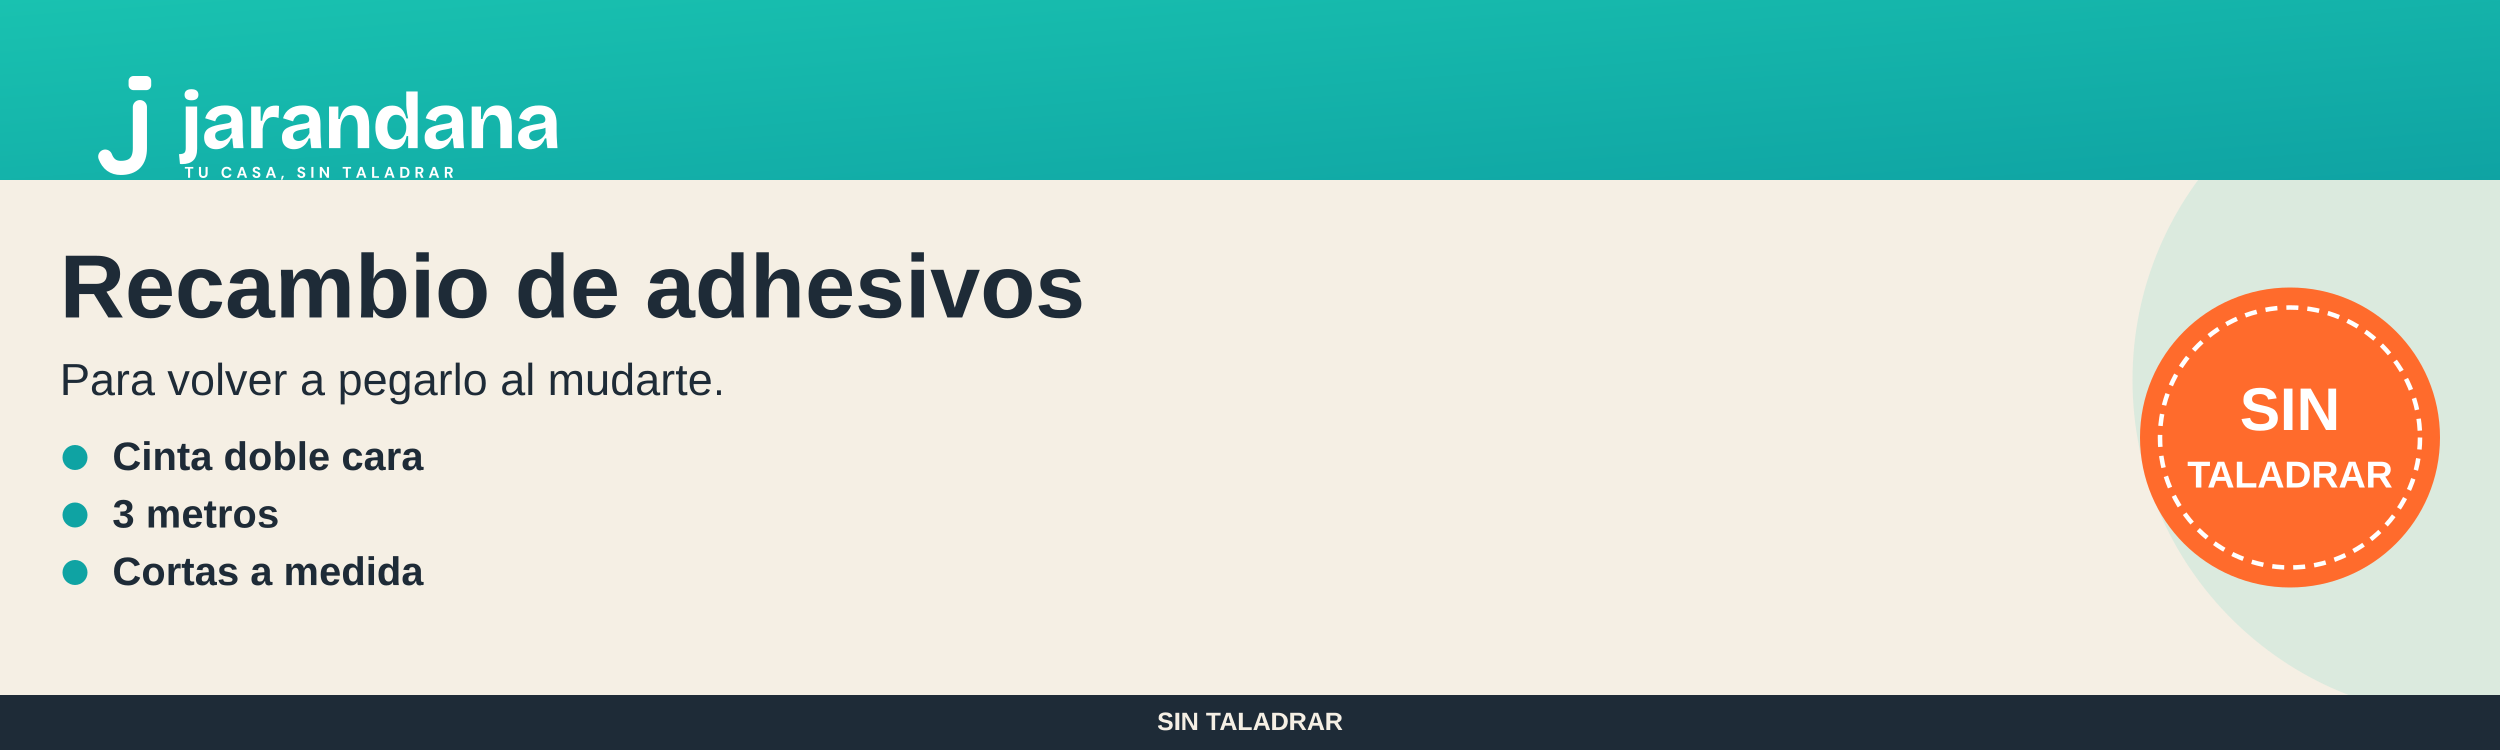
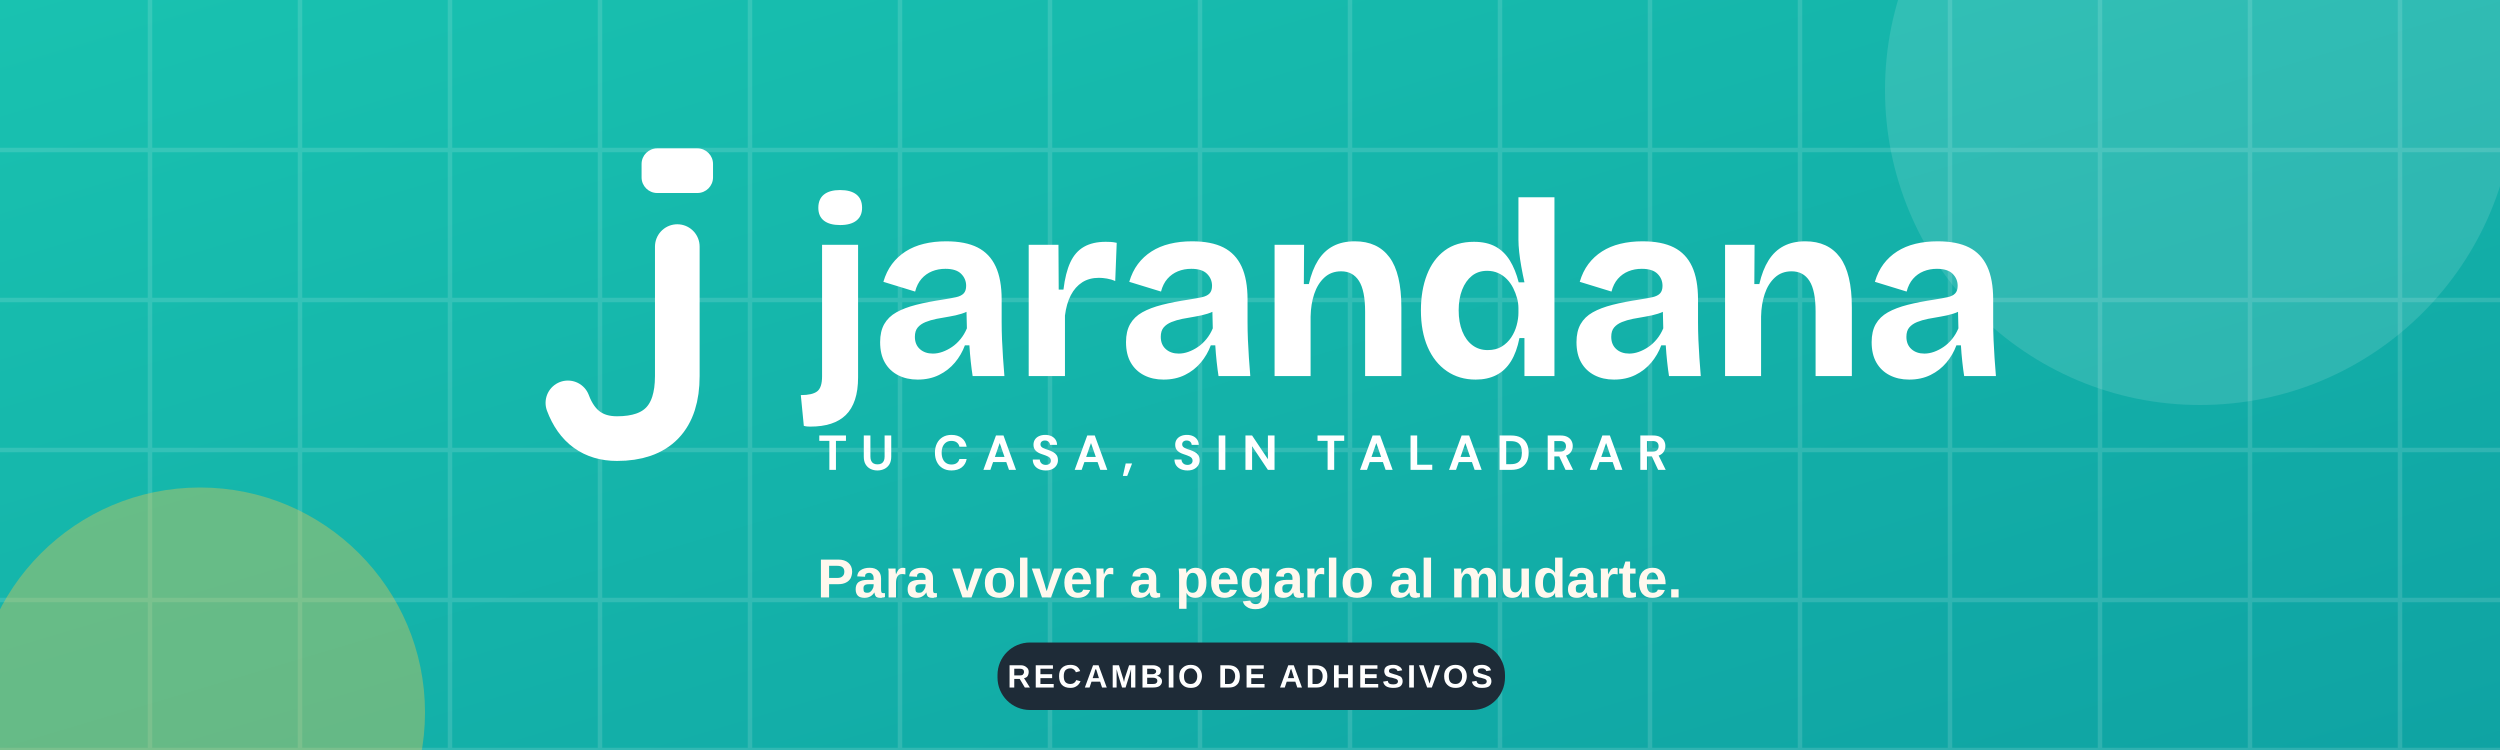
<svg xmlns="http://www.w3.org/2000/svg" viewBox="0 0 100 30" width="400" height="120">
  <defs>
    <linearGradient id="grecambio" x1="0" y1="0" x2="1" y2="1">
      <stop offset="0" stop-color="#19C2B0" />
      <stop offset="1" stop-color="#0FA3A3" />
    </linearGradient>
  </defs>
-   <rect x="0" y="0" width="100" height="30" fill="#F5EFE4" />
-   <circle cx="98.8" cy="15.2" r="13.5" fill="#19C2B0" opacity=".12" />
-   <rect x="0" y="0" width="100" height="7.2" fill="url(#grecambio)" />
-   <svg x="2.4" y="2.0" width="20.9" height="5.7" viewBox="0 0 739 200">
+   <rect x="0" y="0" width="100" height="30" fill="url(#grecambio)" />
+   <clipPath id="crecambio00">
+     <rect x="0" y="0" width="100" height="30" />
+   </clipPath>
+   <g clip-path="url(#crecambio00)" stroke="#fff" stroke-width="0.18" opacity=".13">
+     <path d="M6.0,0 V30" />
+     <path d="M12.0,0 V30" />
+     <path d="M18.0,0 V30" />
+     <path d="M24.0,0 V30" />
+     <path d="M30.0,0 V30" />
+     <path d="M36.0,0 V30" />
+     <path d="M42.0,0 V30" />
+     <path d="M48.0,0 V30" />
+     <path d="M54.0,0 V30" />
+     <path d="M60.0,0 V30" />
+     <path d="M66.0,0 V30" />
+     <path d="M72.0,0 V30" />
+     <path d="M78.0,0 V30" />
+     <path d="M84.0,0 V30" />
+     <path d="M90.0,0 V30" />
+     <path d="M96.0,0 V30" />
+     <path d="M0,6.0 H100" />
+     <path d="M0,12.0 H100" />
+     <path d="M0,18.0 H100" />
+     <path d="M0,24.0 H100" />
+     <path d="M0,30.0 H100" />
+   </g>
+   <circle cx="88.0" cy="3.6" r="12.6" fill="#fff" opacity=".12" />
+   <circle cx="8.0" cy="28.5" r="9.0" fill="#FFC845" opacity=".35" />
+   <svg x="17.0" y="2.7" width="66.0" height="17.9" viewBox="0 0 739 200">
    <g fill="none" stroke-linecap="round" stroke-linejoin="round">
      <rect x="97" y="36" width="32" height="20" rx="7" fill="#FFFFFF" stroke="none" />
      <path d="M113 80 V138 Q113 166 86 166 Q70 166 64 150" stroke="#FFFFFF" stroke-width="20" />
    </g>
    <path transform="translate(170.0,138.0)" fill="#FFFFFF" d="M2.576 22.624Q1.904 22.624 1.176 22.568Q0.448 22.512 -0.336 22.288L-1.68 8.512Q3.472 8.512 5.656 6.832Q7.84 5.152 7.84 0.112V-58.8H23.968V0.56Q23.968 6.384 22.568 10.584Q21.168 14.784 18.48 17.416Q15.792 20.048 11.816 21.336Q7.84 22.624 2.576 22.624ZM15.904 -67.648Q11.2 -67.648 8.68 -69.608Q6.16 -71.568 6.16 -75.376Q6.16 -79.296 8.68 -81.312Q11.2 -83.328 15.904 -83.328Q20.72 -83.328 23.24 -81.312Q25.76 -79.296 25.76 -75.376Q25.76 -71.68 23.24 -69.664Q20.72 -67.648 15.904 -67.648Z M50.64 1.568Q45.712 1.568 41.904 -0.392Q38.096 -2.352 35.968 -6.048Q33.84 -9.744 33.84 -15.232Q33.84 -20.048 35.688 -23.296Q37.536 -26.544 41.12 -28.56Q44.704 -30.576 49.968 -31.92Q55.232 -33.264 61.952 -34.272Q65.536 -34.832 67.832 -35.336Q70.128 -35.84 71.248 -37.016Q72.368 -38.192 72.368 -40.432Q72.368 -43.568 70.128 -45.808Q67.888 -48.048 63.072 -48.048Q59.824 -48.048 57.08 -46.928Q54.336 -45.808 52.376 -43.568Q50.416 -41.328 49.52 -37.856L35.296 -42.224Q36.64 -46.816 39.16 -50.176Q41.68 -53.536 45.264 -55.832Q48.848 -58.128 53.44 -59.248Q58.032 -60.368 63.408 -60.368Q72.032 -60.368 77.464 -57.624Q82.896 -54.88 85.584 -49.112Q88.272 -43.344 88.272 -34.272V-24.192Q88.272 -20.272 88.44 -16.24Q88.608 -12.208 88.888 -8.12Q89.168 -4.032 89.504 0.0H75.28Q74.832 -2.8 74.44 -6.44Q74.048 -10.08 73.824 -13.776H71.808Q70.24 -9.52 67.328 -6.048Q64.416 -2.576 60.216 -0.504Q56.016 1.568 50.64 1.568ZM57.472 -10.08Q59.6 -10.08 61.784 -10.864Q63.968 -11.648 66.04 -13.048Q68.112 -14.448 69.848 -16.576Q71.584 -18.704 72.704 -21.392L72.48 -30.8L75.056 -30.24Q73.04 -28.784 70.352 -27.944Q67.664 -27.104 64.808 -26.656Q61.952 -26.208 59.152 -25.648Q56.352 -25.088 54.168 -24.192Q51.984 -23.296 50.696 -21.784Q49.408 -20.272 49.408 -17.584Q49.408 -14.112 51.648 -12.096Q53.888 -10.08 57.472 -10.08Z M100.384 0.0V-28.448V-58.8H113.712L113.824 -38.752H115.952Q116.848 -46.256 119.032 -50.96Q121.216 -55.664 125.136 -57.904Q129.056 -60.144 134.88 -60.144Q135.888 -60.144 137.064 -60.088Q138.24 -60.032 139.808 -59.696L139.136 -42.56Q137.456 -43.344 135.44 -43.68Q133.424 -44.016 131.856 -44.016Q127.488 -44.016 124.352 -42.0Q121.216 -39.984 119.256 -36.232Q117.296 -32.48 116.624 -27.104V0.0Z M160.768 1.568Q155.84 1.568 152.032 -0.392Q148.224 -2.352 146.096 -6.048Q143.968 -9.744 143.968 -15.232Q143.968 -20.048 145.816 -23.296Q147.664 -26.544 151.248 -28.56Q154.832 -30.576 160.096 -31.92Q165.36 -33.264 172.08 -34.272Q175.664 -34.832 177.96 -35.336Q180.256 -35.84 181.376 -37.016Q182.496 -38.192 182.496 -40.432Q182.496 -43.568 180.256 -45.808Q178.016 -48.048 173.2 -48.048Q169.952 -48.048 167.208 -46.928Q164.464 -45.808 162.504 -43.568Q160.544 -41.328 159.648 -37.856L145.424 -42.224Q146.768 -46.816 149.288 -50.176Q151.808 -53.536 155.392 -55.832Q158.976 -58.128 163.568 -59.248Q168.16 -60.368 173.536 -60.368Q182.16 -60.368 187.592 -57.624Q193.024 -54.88 195.712 -49.112Q198.4 -43.344 198.4 -34.272V-24.192Q198.4 -20.272 198.568 -16.24Q198.736 -12.208 199.016 -8.12Q199.296 -4.032 199.632 0.0H185.408Q184.96 -2.8 184.568 -6.44Q184.176 -10.08 183.952 -13.776H181.936Q180.368 -9.52 177.456 -6.048Q174.544 -2.576 170.344 -0.504Q166.144 1.568 160.768 1.568ZM167.6 -10.08Q169.728 -10.08 171.912 -10.864Q174.096 -11.648 176.168 -13.048Q178.24 -14.448 179.976 -16.576Q181.712 -18.704 182.832 -21.392L182.608 -30.8L185.184 -30.24Q183.168 -28.784 180.48 -27.944Q177.792 -27.104 174.936 -26.656Q172.08 -26.208 169.28 -25.648Q166.48 -25.088 164.296 -24.192Q162.112 -23.296 160.824 -21.784Q159.536 -20.272 159.536 -17.584Q159.536 -14.112 161.776 -12.096Q164.016 -10.08 167.6 -10.08Z M210.512 0.0V-35.616V-58.8H223.728L223.616 -41.216H225.856Q227.312 -47.6 230.0 -51.856Q232.688 -56.112 236.776 -58.24Q240.864 -60.368 246.464 -60.368Q256.656 -60.368 261.976 -53.2Q267.296 -46.032 267.296 -30.688V0.0H251.056V-28.896Q251.056 -38.304 248.312 -42.616Q245.568 -46.928 240.304 -46.928Q235.824 -46.928 232.8 -44.128Q229.776 -41.328 228.264 -36.792Q226.752 -32.256 226.64 -26.656V0.0Z M300.576 1.568Q293.184 1.568 287.64 -2.24Q282.096 -6.048 279.072 -12.992Q276.048 -19.936 276.048 -29.456Q276.048 -38.416 278.736 -45.36Q281.424 -52.304 286.688 -56.224Q291.952 -60.144 299.792 -60.144Q305.504 -60.144 309.424 -58.016Q313.344 -55.888 315.864 -51.8Q318.384 -47.712 319.84 -42.0H322.416Q321.632 -45.584 321.016 -49.0Q320.4 -52.416 320.064 -55.552Q319.728 -58.688 319.728 -61.04V-80.08H335.856V-28.896V0.0H322.416V-17.024H320.176Q318.944 -10.752 316.368 -6.608Q313.792 -2.464 309.816 -0.448Q305.84 1.568 300.576 1.568ZM305.952 -11.648Q309.648 -11.648 312.224 -13.216Q314.8 -14.784 316.48 -17.304Q318.16 -19.824 318.944 -22.792Q319.728 -25.76 319.728 -28.336V-30.464Q319.728 -32.592 319.112 -34.888Q318.496 -37.184 317.376 -39.424Q316.256 -41.664 314.576 -43.4Q312.896 -45.136 310.656 -46.144Q308.416 -47.152 305.728 -47.152Q301.696 -47.152 298.896 -44.912Q296.096 -42.672 294.528 -38.696Q292.96 -34.72 292.96 -29.456Q292.96 -24.08 294.584 -20.048Q296.208 -16.016 299.12 -13.832Q302.032 -11.648 305.952 -11.648Z M362.528 1.568Q357.6 1.568 353.792 -0.392Q349.984 -2.352 347.856 -6.048Q345.728 -9.744 345.728 -15.232Q345.728 -20.048 347.576 -23.296Q349.424 -26.544 353.008 -28.56Q356.592 -30.576 361.856 -31.92Q367.12 -33.264 373.84 -34.272Q377.424 -34.832 379.72 -35.336Q382.016 -35.84 383.136 -37.016Q384.256 -38.192 384.256 -40.432Q384.256 -43.568 382.016 -45.808Q379.776 -48.048 374.96 -48.048Q371.712 -48.048 368.968 -46.928Q366.224 -45.808 364.264 -43.568Q362.304 -41.328 361.408 -37.856L347.184 -42.224Q348.528 -46.816 351.048 -50.176Q353.568 -53.536 357.152 -55.832Q360.736 -58.128 365.328 -59.248Q369.92 -60.368 375.296 -60.368Q383.92 -60.368 389.352 -57.624Q394.784 -54.88 397.472 -49.112Q400.16 -43.344 400.16 -34.272V-24.192Q400.16 -20.272 400.328 -16.24Q400.496 -12.208 400.776 -8.12Q401.056 -4.032 401.392 0.0H387.168Q386.72 -2.8 386.328 -6.44Q385.936 -10.08 385.712 -13.776H383.696Q382.128 -9.52 379.216 -6.048Q376.304 -2.576 372.104 -0.504Q367.904 1.568 362.528 1.568ZM369.36 -10.08Q371.488 -10.08 373.672 -10.864Q375.856 -11.648 377.928 -13.048Q380.0 -14.448 381.736 -16.576Q383.472 -18.704 384.592 -21.392L384.368 -30.8L386.944 -30.24Q384.928 -28.784 382.24 -27.944Q379.552 -27.104 376.696 -26.656Q373.84 -26.208 371.04 -25.648Q368.24 -25.088 366.056 -24.192Q363.872 -23.296 362.584 -21.784Q361.296 -20.272 361.296 -17.584Q361.296 -14.112 363.536 -12.096Q365.776 -10.08 369.36 -10.08Z M412.272 0.0V-35.616V-58.8H425.488L425.376 -41.216H427.616Q429.072 -47.6 431.76 -51.856Q434.448 -56.112 438.536 -58.24Q442.624 -60.368 448.224 -60.368Q458.416 -60.368 463.736 -53.2Q469.056 -46.032 469.056 -30.688V0.0H452.816V-28.896Q452.816 -38.304 450.072 -42.616Q447.328 -46.928 442.064 -46.928Q437.584 -46.928 434.56 -44.128Q431.536 -41.328 430.024 -36.792Q428.512 -32.256 428.4 -26.656V0.0Z M494.72 1.568Q489.792 1.568 485.984 -0.392Q482.176 -2.352 480.048 -6.048Q477.92 -9.744 477.92 -15.232Q477.92 -20.048 479.768 -23.296Q481.616 -26.544 485.2 -28.56Q488.784 -30.576 494.048 -31.92Q499.312 -33.264 506.032 -34.272Q509.616 -34.832 511.912 -35.336Q514.208 -35.84 515.328 -37.016Q516.448 -38.192 516.448 -40.432Q516.448 -43.568 514.208 -45.808Q511.968 -48.048 507.152 -48.048Q503.904 -48.048 501.16 -46.928Q498.416 -45.808 496.456 -43.568Q494.496 -41.328 493.6 -37.856L479.376 -42.224Q480.72 -46.816 483.24 -50.176Q485.76 -53.536 489.344 -55.832Q492.928 -58.128 497.52 -59.248Q502.112 -60.368 507.488 -60.368Q516.112 -60.368 521.544 -57.624Q526.976 -54.88 529.664 -49.112Q532.352 -43.344 532.352 -34.272V-24.192Q532.352 -20.272 532.52 -16.24Q532.688 -12.208 532.968 -8.12Q533.248 -4.032 533.584 0.0H519.36Q518.912 -2.8 518.52 -6.44Q518.128 -10.08 517.904 -13.776H515.888Q514.32 -9.52 511.408 -6.048Q508.496 -2.576 504.296 -0.504Q500.096 1.568 494.72 1.568ZM501.552 -10.08Q503.68 -10.08 505.864 -10.864Q508.048 -11.648 510.12 -13.048Q512.192 -14.448 513.928 -16.576Q515.664 -18.704 516.784 -21.392L516.56 -30.8L519.136 -30.24Q517.12 -28.784 514.432 -27.944Q511.744 -27.104 508.888 -26.656Q506.032 -26.208 503.232 -25.648Q500.432 -25.088 498.248 -24.192Q496.064 -23.296 494.776 -21.784Q493.488 -20.272 493.488 -17.584Q493.488 -14.112 495.728 -12.096Q497.968 -10.08 501.552 -10.08Z" />
    <path transform="translate(176.0,180.0)" fill="#FFFFFF" d="M5.104 0.0V-13.002H0.594V-15.4H12.54V-13.002H8.052V0.0Z M26.614 0.264Q24.92 0.264 23.534 -0.418Q22.148 -1.1 21.334 -2.464Q20.52 -3.828 20.52 -5.94V-15.4H23.49V-5.918Q23.49 -4.774 23.864 -3.993Q24.238 -3.212 24.953 -2.838Q25.668 -2.464 26.658 -2.464Q27.67 -2.464 28.385 -2.838Q29.1 -3.212 29.474 -3.993Q29.848 -4.774 29.848 -5.918V-15.4H32.818V-5.94Q32.818 -3.828 31.982 -2.464Q31.146 -1.1 29.727 -0.418Q28.308 0.264 26.614 0.264Z  M59.8 0.264Q57.49 0.264 55.829 -0.737Q54.168 -1.738 53.277 -3.531Q52.386 -5.324 52.386 -7.678Q52.386 -10.032 53.277 -11.836Q54.168 -13.64 55.829 -14.652Q57.49 -15.664 59.8 -15.664Q62.594 -15.664 64.376 -14.278Q66.158 -12.892 66.598 -10.362H63.364Q63.078 -11.594 62.165 -12.287Q61.252 -12.98 59.778 -12.98Q58.414 -12.98 57.435 -12.331Q56.456 -11.682 55.928 -10.505Q55.4 -9.328 55.4 -7.678Q55.4 -6.05 55.928 -4.862Q56.456 -3.674 57.435 -3.036Q58.414 -2.398 59.778 -2.398Q61.252 -2.398 62.154 -3.047Q63.056 -3.696 63.342 -4.862H66.598Q66.158 -2.464 64.376 -1.1Q62.594 0.264 59.8 0.264Z M74.094 0.0 79.726 -15.4H83.092L88.702 0.0H85.556L81.398 -12.012L77.218 0.0ZM76.58 -3.498 77.372 -5.808H85.204L85.974 -3.498Z M102.028 0.264Q100.356 0.264 99.047 -0.308Q97.738 -0.88 96.979 -1.98Q96.22 -3.08 96.198 -4.642H99.344Q99.366 -3.96 99.696 -3.41Q100.026 -2.86 100.609 -2.541Q101.192 -2.222 102.006 -2.222Q102.71 -2.222 103.227 -2.453Q103.744 -2.684 104.03 -3.102Q104.316 -3.52 104.316 -4.092Q104.316 -4.752 103.997 -5.192Q103.678 -5.632 103.117 -5.94Q102.556 -6.248 101.819 -6.501Q101.082 -6.754 100.268 -7.04Q98.442 -7.634 97.485 -8.624Q96.528 -9.614 96.528 -11.242Q96.528 -12.628 97.199 -13.618Q97.87 -14.608 99.058 -15.136Q100.246 -15.664 101.764 -15.664Q103.326 -15.664 104.503 -15.125Q105.68 -14.586 106.373 -13.574Q107.066 -12.562 107.088 -11.198H103.92Q103.898 -11.704 103.623 -12.155Q103.348 -12.606 102.864 -12.881Q102.38 -13.156 101.72 -13.156Q101.148 -13.178 100.675 -12.98Q100.202 -12.782 99.927 -12.397Q99.652 -12.012 99.652 -11.44Q99.652 -10.89 99.927 -10.516Q100.202 -10.142 100.686 -9.867Q101.17 -9.592 101.83 -9.361Q102.49 -9.13 103.26 -8.888Q104.404 -8.492 105.372 -7.953Q106.34 -7.414 106.912 -6.556Q107.484 -5.698 107.484 -4.29Q107.484 -3.08 106.846 -2.046Q106.208 -1.012 105.009 -0.374Q103.81 0.264 102.028 0.264Z M114.98 0.0 120.612 -15.4H123.978L129.588 0.0H126.442L122.284 -12.012L118.104 0.0ZM117.466 -3.498 118.258 -5.808H126.09L126.86 -3.498Z M136.578 2.706 137.832 -2.882H140.692L138.514 2.706Z  M165.496 0.264Q163.824 0.264 162.515 -0.308Q161.206 -0.88 160.447 -1.98Q159.688 -3.08 159.666 -4.642H162.812Q162.834 -3.96 163.164 -3.41Q163.494 -2.86 164.077 -2.541Q164.66 -2.222 165.474 -2.222Q166.178 -2.222 166.695 -2.453Q167.212 -2.684 167.498 -3.102Q167.784 -3.52 167.784 -4.092Q167.784 -4.752 167.465 -5.192Q167.146 -5.632 166.585 -5.94Q166.024 -6.248 165.287 -6.501Q164.55 -6.754 163.736 -7.04Q161.91 -7.634 160.953 -8.624Q159.996 -9.614 159.996 -11.242Q159.996 -12.628 160.667 -13.618Q161.338 -14.608 162.526 -15.136Q163.714 -15.664 165.232 -15.664Q166.794 -15.664 167.971 -15.125Q169.148 -14.586 169.841 -13.574Q170.534 -12.562 170.556 -11.198H167.388Q167.366 -11.704 167.091 -12.155Q166.816 -12.606 166.332 -12.881Q165.848 -13.156 165.188 -13.156Q164.616 -13.178 164.143 -12.98Q163.67 -12.782 163.395 -12.397Q163.12 -12.012 163.12 -11.44Q163.12 -10.89 163.395 -10.516Q163.67 -10.142 164.154 -9.867Q164.638 -9.592 165.298 -9.361Q165.958 -9.13 166.728 -8.888Q167.872 -8.492 168.84 -7.953Q169.808 -7.414 170.38 -6.556Q170.952 -5.698 170.952 -4.29Q170.952 -3.08 170.314 -2.046Q169.676 -1.012 168.477 -0.374Q167.278 0.264 165.496 0.264Z M179.482 0.0V-15.4H182.452V0.0Z M191.466 0.0V-15.4H194.436L201.52 -4.774V-15.4H204.49V0.0H201.52L194.436 -10.604V0.0Z  M228.26 0.0V-13.002H223.75V-15.4H235.696V-13.002H231.208V0.0Z M242.774 0.0 248.406 -15.4H251.772L257.382 0.0H254.236L250.078 -12.012L245.898 0.0ZM245.26 -3.498 246.052 -5.808H253.884L254.654 -3.498Z M265.406 0.0V-15.4H268.376V-2.31H275.13V0.0Z M282.648 0.0 288.28 -15.4H291.646L297.256 0.0H294.11L289.952 -12.012L285.772 0.0ZM285.134 -3.498 285.926 -5.808H293.758L294.528 -3.498Z M305.28 0.0V-15.4H310.428Q313.112 -15.4 314.861 -14.443Q316.61 -13.486 317.457 -11.759Q318.304 -10.032 318.304 -7.7Q318.304 -5.368 317.457 -3.641Q316.61 -1.914 314.872 -0.957Q313.134 0.0 310.428 0.0ZM308.25 -2.552H310.274Q312.166 -2.552 313.255 -3.168Q314.344 -3.784 314.806 -4.939Q315.268 -6.094 315.268 -7.7Q315.268 -9.328 314.806 -10.483Q314.344 -11.638 313.255 -12.254Q312.166 -12.87 310.274 -12.87H308.25Z M326.834 0.0V-15.4H332.576Q334.446 -15.4 335.656 -14.762Q336.866 -14.124 337.46 -13.057Q338.054 -11.99 338.054 -10.692Q338.054 -9.46 337.482 -8.393Q336.91 -7.326 335.689 -6.677Q334.468 -6.028 332.554 -6.028H329.804V0.0ZM334.82 0.0 331.652 -6.776H334.864L338.208 0.0ZM329.804 -8.184H332.4Q333.742 -8.184 334.38 -8.844Q335.018 -9.504 335.018 -10.582Q335.018 -11.66 334.391 -12.287Q333.764 -12.914 332.4 -12.914H329.804Z M345.682 0.0 351.314 -15.4H354.68L360.29 0.0H357.144L352.986 -12.012L348.806 0.0ZM348.168 -3.498 348.96 -5.808H356.792L357.562 -3.498Z M368.314 0.0V-15.4H374.056Q375.926 -15.4 377.136 -14.762Q378.346 -14.124 378.94 -13.057Q379.534 -11.99 379.534 -10.692Q379.534 -9.46 378.962 -8.393Q378.39 -7.326 377.169 -6.677Q375.948 -6.028 374.034 -6.028H371.284V0.0ZM376.3 0.0 373.132 -6.776H376.344L379.688 0.0ZM371.284 -8.184H373.88Q375.222 -8.184 375.86 -8.844Q376.498 -9.504 376.498 -10.582Q376.498 -11.66 375.871 -12.287Q375.244 -12.914 373.88 -12.914H371.284Z" />
  </svg>
-   <text x="2.4" y="12.7" font-family="DM Sans, Arial, sans-serif" font-size="3.6" font-weight="800" fill="#1E2B37" text-anchor="start">
-     <tspan x="2.4" dy="0.0">Recambio de adhesivos</tspan>
+   <text x="50.0" y="23.9" font-family="DM Sans, Arial, sans-serif" font-size="2.2" font-weight="800" fill="#FFF8EE" text-anchor="middle">
+     <tspan x="50.0" dy="0.0">Para volver a pegarlo al mudarte.</tspan>
  </text>
-   <text x="2.4" y="15.8" font-family="DM Sans, Arial, sans-serif" font-size="1.8" font-weight="500" fill="#1E2B37" text-anchor="start">
-     <tspan x="2.4" dy="0.0">Para volver a pegarlo al mudarte.</tspan>
-   </text>
-   <circle cx="3.0" cy="18.3" r="0.5" fill="#0FA3A3" />
-   <text x="4.5" y="18.8" font-family="DM Sans, Arial, sans-serif" font-size="1.6" font-weight="700" fill="#1E2B37" text-anchor="start">
-     <tspan x="4.5" dy="0.0">Cinta doble cara</tspan>
-   </text>
-   <circle cx="3.0" cy="20.6" r="0.5" fill="#0FA3A3" />
-   <text x="4.5" y="21.1" font-family="DM Sans, Arial, sans-serif" font-size="1.6" font-weight="700" fill="#1E2B37" text-anchor="start">
-     <tspan x="4.5" dy="0.0">3 metros</tspan>
-   </text>
-   <circle cx="3.0" cy="22.9" r="0.5" fill="#0FA3A3" />
-   <text x="4.5" y="23.4" font-family="DM Sans, Arial, sans-serif" font-size="1.6" font-weight="700" fill="#1E2B37" text-anchor="start">
-     <tspan x="4.5" dy="0.0">Cortas a medida</tspan>
-   </text>
-   <circle cx="91.6" cy="17.5" r="6.0" fill="#FF6B2C" />
-   <circle cx="91.6" cy="17.5" r="5.2" fill="none" stroke="#fff" stroke-width="0.18" stroke-dasharray="0.48 0.36" />
-   <text x="91.6" y="17.2" font-family="DM Sans, Arial" font-size="2.4" font-weight="900" fill="#fff" text-anchor="middle">SIN</text>
-   <text x="91.6" y="19.5" font-family="DM Sans, Arial" font-size="1.5" font-weight="900" fill="#fff" text-anchor="middle">TALADRAR</text>
-   <rect x="0" y="27.8" width="100" height="2.2" fill="#1E2B37" />
-   <text x="50.0" y="29.2" font-family="DM Sans, Arial" font-size="1.0" font-weight="700" fill="#F5EFE4" text-anchor="middle">SIN TALADRAR</text>
+   <rect x="39.9" y="25.7" width="20.3" height="2.7" rx="1.3" fill="#1E2B37" />
+   <text x="50.0" y="27.5" font-family="DM Sans, Arial" font-size="1.3" font-weight="800" fill="#fff" text-anchor="middle" letter-spacing="0.11">RECAMBIO DE ADHESIVOS</text>
</svg>
